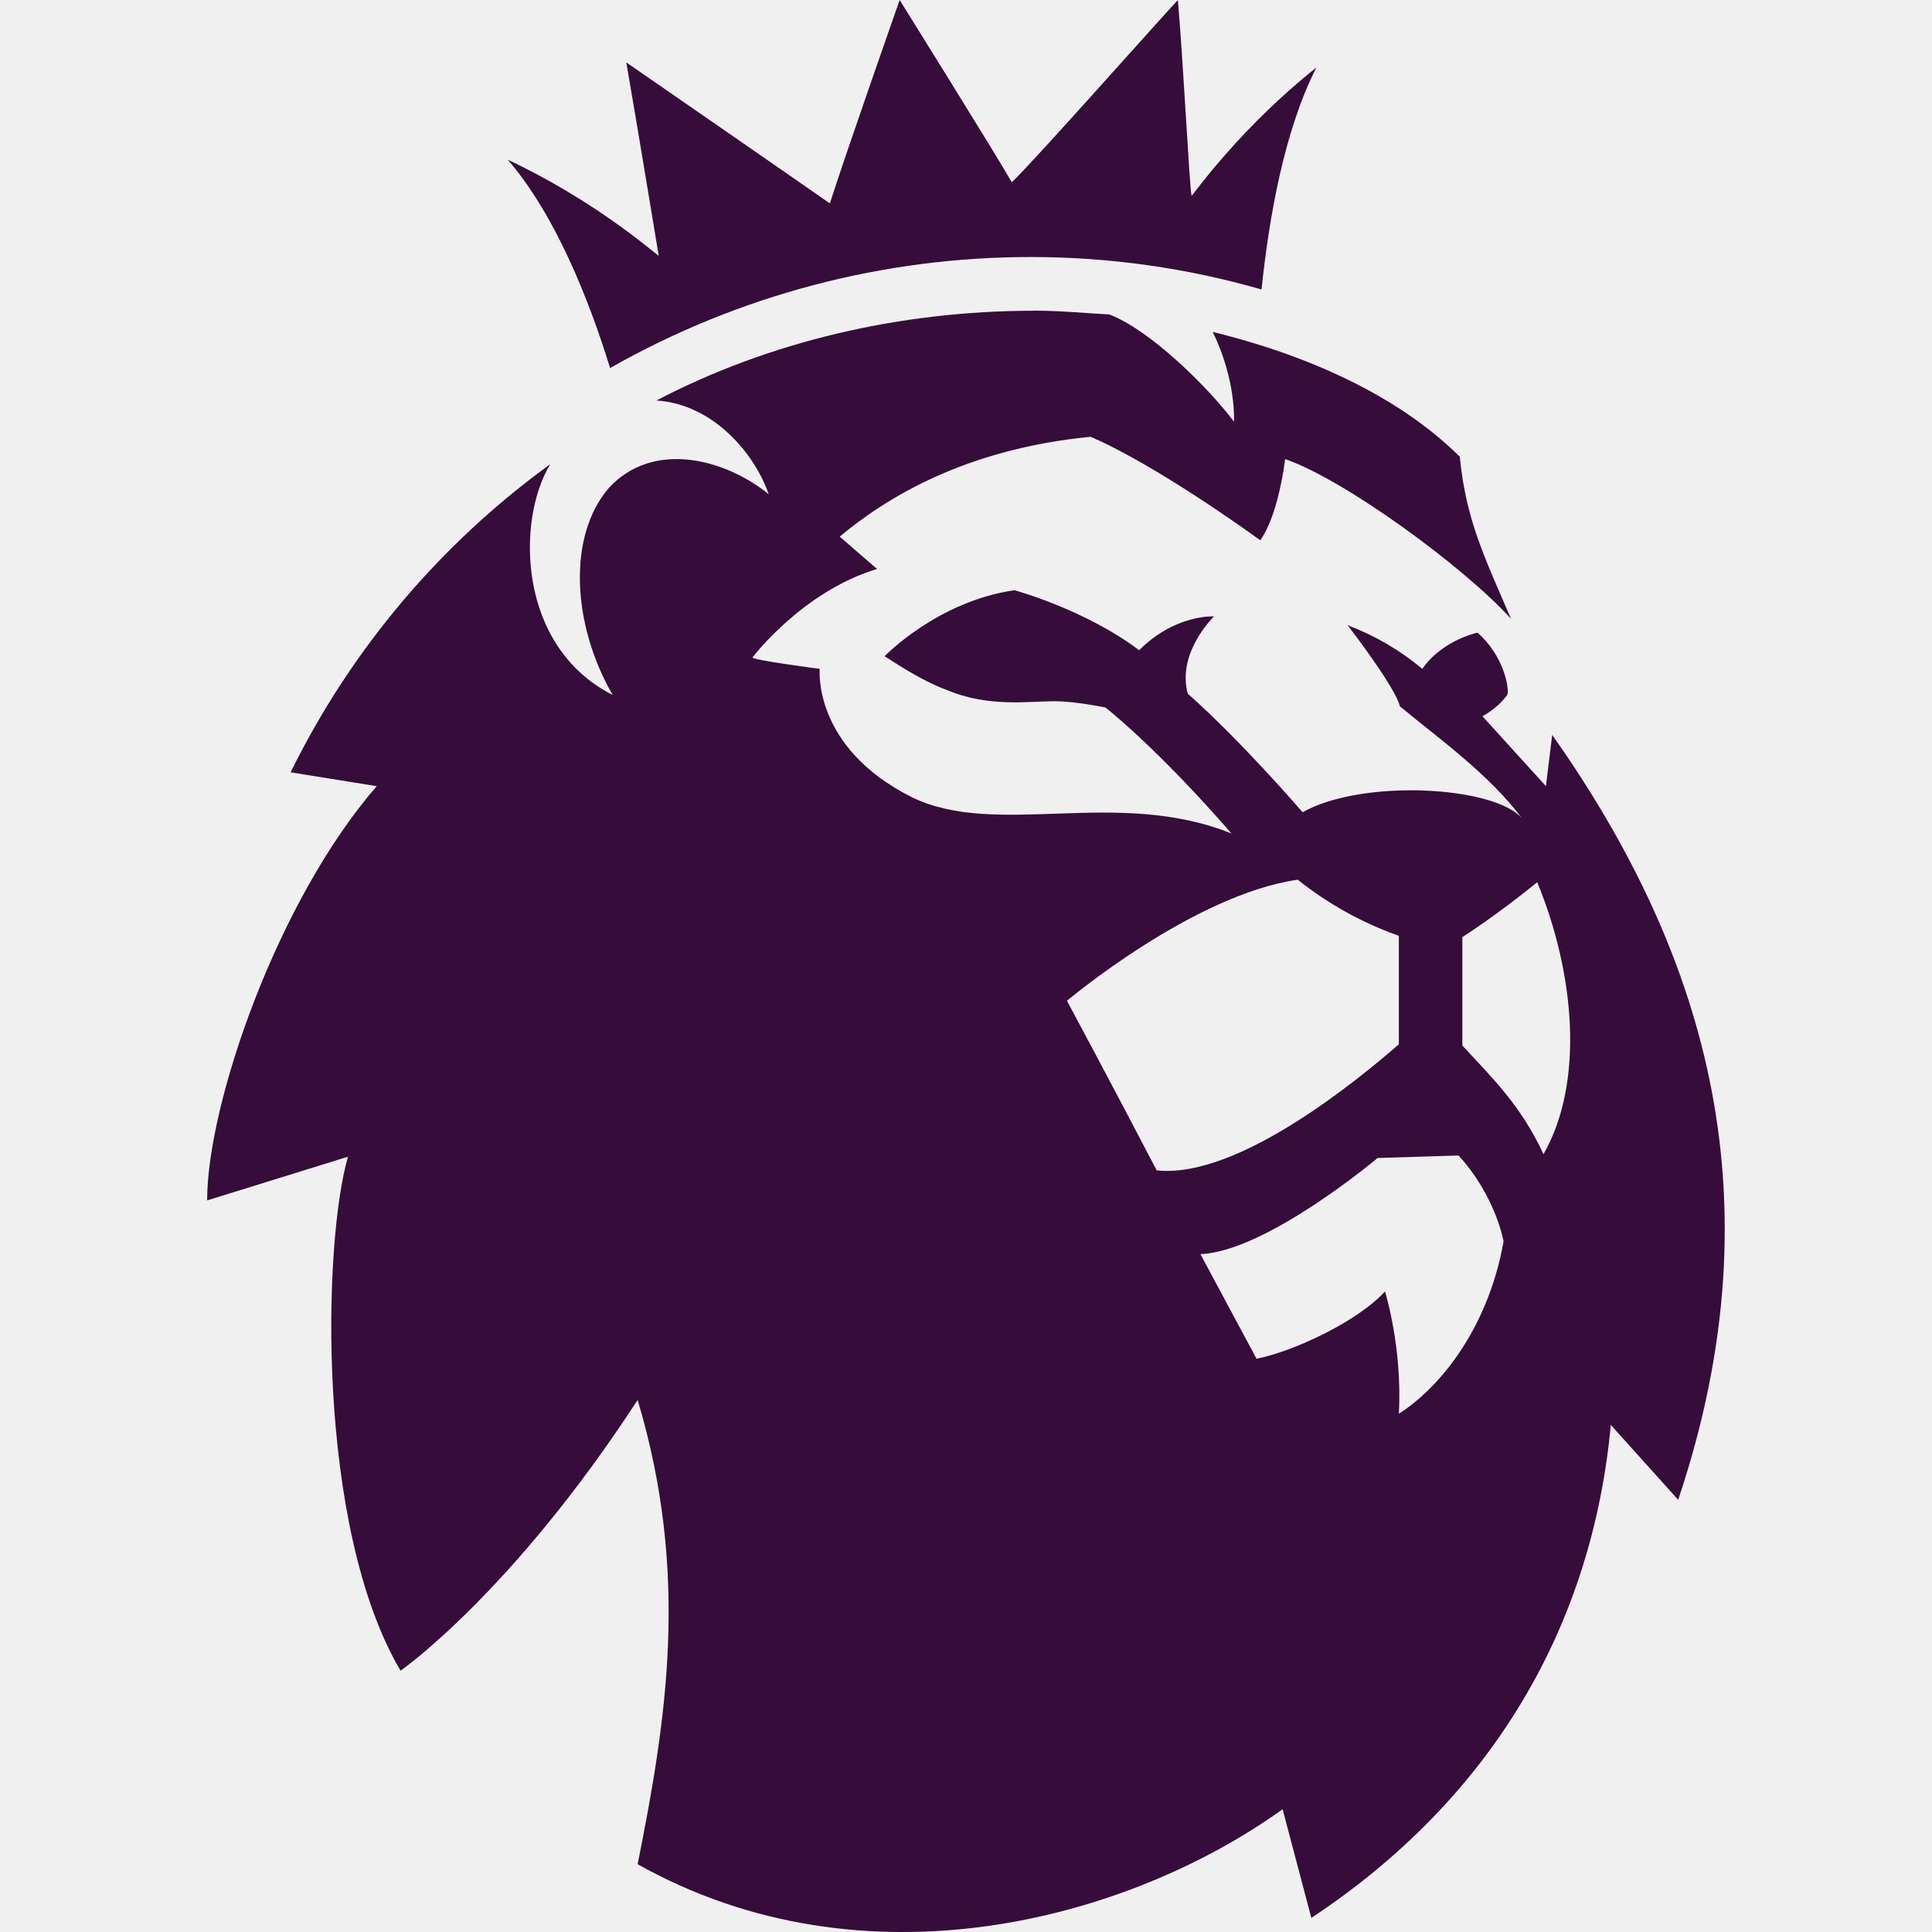
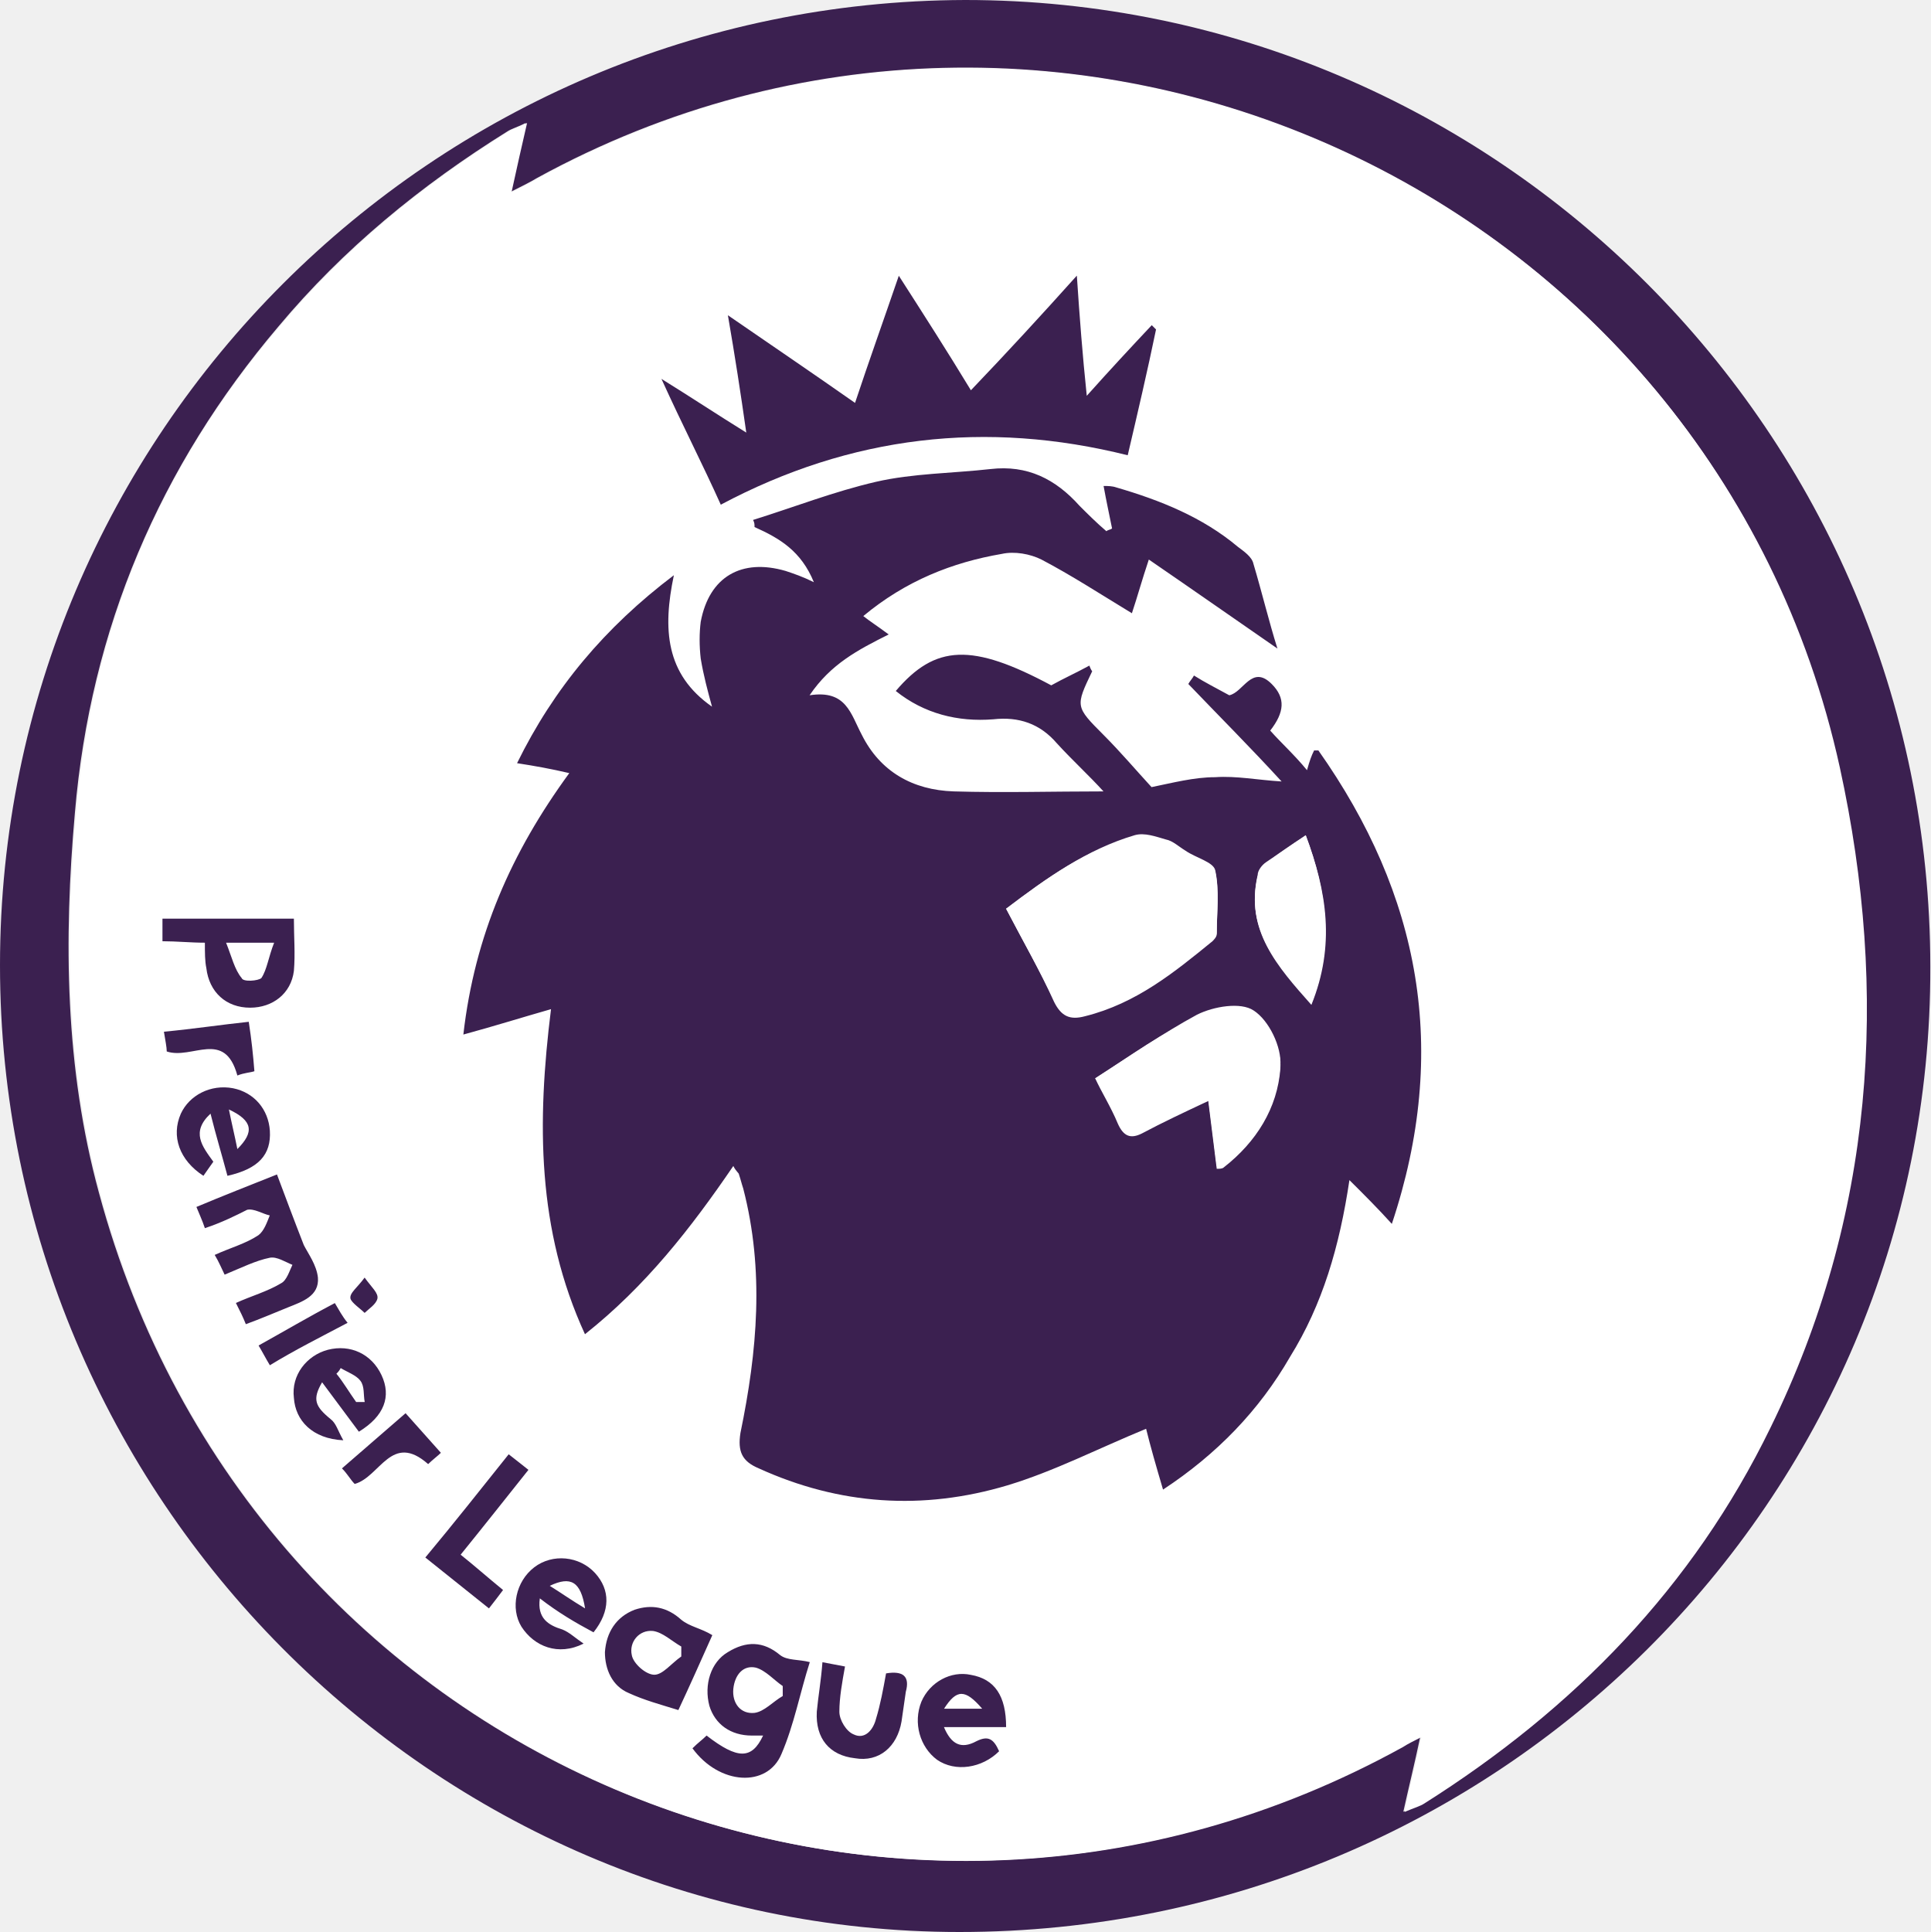
- <svg xmlns="http://www.w3.org/2000/svg" fill="#360D3A" role="img" viewBox="0 0 24 24">
-   <path d="M11.176 0s-.681 1.938-.867 2.527C9.844 2.202 8.386 1.194 7.78.775c.14.806.356 2.124.403 2.403-.124-.093-.821-.698-1.875-1.194.589.682 1.008 1.736 1.271 2.588a10.566 10.566 0 0 1 5.238-1.379c.977 0 1.94.14 2.854.403.093-.884.279-1.968.682-2.758-.915.728-1.474 1.503-1.551 1.596-.031-.186-.093-1.52-.17-2.434-.372.403-1.8 2.016-2.063 2.264C12.384 1.938 11.176 0 11.176 0zm1.674 3.86c-1.674 0-3.3.386-4.696 1.115.713.046 1.224.668 1.395 1.164-.558-.45-1.442-.667-1.985-.078-.511.589-.464 1.688.047 2.572-1.193-.605-1.194-2.185-.775-2.867A10.392 10.392 0 0 0 3.61 9.594l1.07.172c-1.24 1.426-2.107 3.953-2.107 5.146l1.75-.543c-.31 1.054-.401 4.602.653 6.385 0 0 1.38-.96 2.945-3.363.65 2.17.356 3.985 0 5.767 2.82 1.581 6.09.696 8.012-.683l.357 1.35c2.248-1.489 3.488-3.628 3.72-6.124l.837.93c1.286-3.829.28-6.883-1.565-9.502l-.078.637-.79-.87s.17-.077.31-.263c.03-.078-.046-.495-.371-.774-.31.078-.56.264-.684.45a3.222 3.222 0 0 0-.93-.543c.062.077.604.79.65 1.007.466.388 1.102.837 1.52 1.395-.34-.403-1.984-.497-2.728-.078 0 0-.744-.868-1.426-1.473-.14-.511.326-.96.326-.96s-.48-.03-.93.42c-.682-.512-1.55-.745-1.55-.745-.961.14-1.612.82-1.612.82.217.14.512.327.776.42.511.217 1.006.139 1.332.139.263 0 .636.078.636.078s.635.495 1.565 1.565c-1.426-.574-2.915.062-3.969-.45-1.24-.62-1.146-1.595-1.146-1.595s-.836-.11-.836-.141c0 0 .618-.82 1.548-1.1l-.464-.402c.558-.465 1.534-1.085 3.115-1.24 0 0 .683.262 2.11 1.285.232-.326.308-1.008.308-1.008.728.248 2.217 1.333 2.806 1.984-.325-.759-.559-1.223-.636-2.013-.357-.357-1.24-1.101-3.069-1.551.295.605.264 1.115.264 1.115-.34-.45-1.055-1.146-1.55-1.332-.295-.015-.605-.047-.93-.047zm3.271 7.068a4.323 4.323 0 0 0 1.256.697v1.348c-.465.403-1.985 1.675-3.008 1.566-.573-1.1-1.115-2.107-1.115-2.107s1.565-1.318 2.867-1.504zm2.975.031c.465 1.131.59 2.48.078 3.379-.28-.605-.636-.947-1.008-1.35v-1.347s.418-.264.93-.682zm-.977 3.395c.465.511.559 1.068.559 1.068-.202 1.131-.836 1.846-1.301 2.14.046-.821-.172-1.519-.172-1.519-.34.372-1.13.743-1.596.836l-.697-1.3c.822-.032 2.201-1.194 2.201-1.194l1.006-.031z" />
+ <svg xmlns="http://www.w3.org/2000/svg" version="1.1" id="Laag_1" x="0px" y="0px" viewBox="0 0 1847.7 1849" style="enable-background:new 0 0 1847.7 1849;" xml:space="preserve">
+   <style type="text/css">
+ 	.st0{fill:#3B2050;}
+ 	.st1{fill:#FFFFFF;}
+ </style>
+   <path class="st0" d="M923.8,0c508.6,0,923.8,415.2,923.8,925.2c1.4,511.3-415.2,923.8-929.2,923.8C413.9,1849,0,1432.4,0,923.8  S413.9,1.4,923.8,0L923.8,0z M503.2,117.7c-8.1,4.1-13.5,5.4-17.6,8.1c-82.5,51.4-156.9,112.3-219.1,186.7  C152.8,446.4,86.6,601.9,71.7,777.7c-10.8,121.7-9.5,244.8,23,363.8c146.1,543.7,754.7,802.1,1247.1,530.2c5.4-2.7,9.5-5.4,17.6-9.5  c-5.4,25.7-10.8,47.3-16.2,71.7c9.5-4.1,13.5-5.4,18.9-8.1c143.4-89.3,257-206.9,331.4-359.8c98.7-202.9,112.3-416.6,66.3-631.7  c-120.4-555.9-746.6-837.3-1245.7-564c-6.8,4.1-14.9,8.1-25.7,13.5C493.7,159.6,497.8,140.7,503.2,117.7L503.2,117.7z" />
+   <path class="st1" d="M504.5,117.7c-5.4,23-9.5,41.9-14.9,66.3c10.8-5.4,18.9-9.5,25.7-13.5c499.1-273.2,1124,9.5,1245.7,564  c47.3,216.4,32.5,430.1-66.3,631.7c-74.4,152.8-188,269.2-331.4,359.8c-4.1,2.7-9.5,4.1-18.9,8.1c5.4-25.7,10.8-46,16.2-71.7  c-8.1,4.1-13.5,6.8-17.6,9.5c-492.3,271.9-1101,13.5-1247.1-530.2c-32.5-120.4-33.8-242.1-23-363.8  c14.9-175.8,79.8-331.4,194.8-465.3c62.2-74.4,136.6-135.3,219.1-186.7C491,123.1,496.4,121.7,504.5,117.7L504.5,117.7z" />
+   <g>
+     <path class="st0" d="M1113.2,1425.6c-6.8-23-12.2-41.9-16.2-58.2c-46,18.9-87.9,40.6-132.6,54.1c-81.2,24.3-161,18.9-238.1-16.2   c-16.2-6.8-20.3-16.2-17.6-33.8c16.2-78.5,23-155.5,2.7-234c-1.4-4.1-2.7-9.5-4.1-13.5c0-1.4-2.7-2.7-5.4-8.1   c-40.6,59.5-83.9,115-142,161c-46-100.1-46-202.9-32.5-311.1c-28.4,8.1-54.1,16.2-83.9,24.3c10.8-94.7,46-174.5,101.4-250.2   c-17.6-4.1-32.5-6.8-50-9.5c35.2-71.7,83.9-129.8,150.1-179.9c-10.8,51.4-8.1,94.7,36.5,125.8c-4.1-14.9-8.1-29.8-10.8-46   c-1.4-12.2-1.4-24.3,0-35.2c8.1-43.3,39.2-60.9,81.2-48.7c8.1,2.7,16.2,5.4,27.1,10.8c-12.2-29.8-32.5-41.9-56.8-52.8   c0-2.7,0-4.1-1.4-6.8c39.2-12.2,77.1-27.1,117.7-36.5c35.2-8.1,73-8.1,109.6-12.2c35.2-4.1,62.2,9.5,85.2,35.2   c8.1,8.1,16.2,16.2,25.7,24.3c1.4-1.4,4.1-1.4,5.4-2.7c-2.7-13.5-5.4-25.7-8.1-40.6c4.1,0,8.1,0,12.2,1.4   c41.9,12.2,82.5,28.4,116.3,56.8c5.4,4.1,13.5,9.5,14.9,16.2c8.1,27.1,14.9,55.5,23,81.2c-39.2-27.1-79.8-55.5-123.1-85.2   c-6.8,20.3-10.8,35.2-16.2,51.4c-31.1-18.9-58.2-36.5-86.6-51.4c-10.8-5.4-25.7-8.1-37.9-5.4c-47.3,8.1-92,25.7-132.6,59.5   c6.8,5.4,13.5,9.5,24.3,17.6c-29.8,14.9-55.5,28.4-75.7,58.2c35.2-5.4,39.2,17.6,50,37.9c17.6,35.2,48.7,52.8,87.9,54.1   c47.3,1.4,94.7,0,143.4,0c-13.5-14.9-29.8-29.8-44.6-46c-16.2-18.9-36.5-25.7-60.9-23c-33.8,2.7-66.3-5.4-93.3-27.1   c37.9-44.6,73-46,148.8-5.4c12.2-6.8,24.3-12.2,36.5-18.9c1.4,4.1,2.7,5.4,2.7,5.4c-16.2,33.8-16.2,33.8,10.8,60.9   c16.2,16.2,31.1,33.8,46,50c20.3-4.1,40.6-9.5,60.9-9.5c20.3-1.4,40.6,2.7,63.6,4.1c-29.8-32.5-59.5-62.2-89.3-93.3   c1.4-2.7,4.1-5.4,5.4-8.1c10.8,6.8,21.6,12.2,33.8,18.9c13.5-2.7,21.6-29.8,40.6-10.8c13.5,13.5,12.2,27.1-1.4,44.6   c10.8,12.2,23,23,35.2,37.9c2.7-9.5,4.1-13.5,6.8-18.9h4.1c97.4,138,125.8,286.8,70.3,453.1c-13.5-14.9-25.7-27.1-40.6-41.9   c-9.5,63.6-25.7,119-56.8,169.1C1205.2,1349.9,1164.6,1391.8,1113.2,1425.6L1113.2,1425.6z M963,869.7c16.2,31.1,32.5,59.5,46,87.9   c6.8,14.9,16.2,17.6,29.8,13.5c47.3-12.2,83.9-41.9,121.7-71.7c1.4-1.4,4.1-4.1,4.1-6.8c0-20.3,2.7-40.6-1.4-59.5   c-1.4-8.1-18.9-12.2-28.4-18.9c-6.8-4.1-12.2-9.5-18.9-10.8c-9.5-2.7-20.3-6.8-29.8-4.1C1040.1,812.9,1002.3,840,963,869.7   L963,869.7z M1048.3,1032c5.4,12.2,14.9,27.1,21.6,43.3c5.4,12.2,12.2,14.9,23,9.5c20.3-10.8,40.6-20.3,63.6-31.1l8.1,64.9   c2.7,0,5.4,0,6.8-1.4c31.1-24.3,51.4-56.8,54.1-94.7c1.4-17.6-10.8-43.3-25.7-52.8c-12.2-8.1-39.2-4.1-54.1,4.1   C1113.2,987.4,1082.1,1010.4,1048.3,1032L1048.3,1032z M1249.8,799.4c-14.9,9.5-25.7,17.6-37.9,25.7c-4.1,2.7-8.1,8.1-8.1,12.2   c-12.2,52.8,18.9,86.6,51.4,123.1C1276.9,906.2,1270.1,853.5,1249.8,799.4z" />
+     <path class="st0" d="M1030.7,263.8c2.7,40.6,5.4,75.7,9.5,115c23-25.7,41.9-46,62.2-67.6l4.1,4.1c-8.1,39.2-17.6,79.8-27.1,120.4   c-135.3-33.8-265.1-18.9-389.5,47.3c-17.6-39.2-36.5-75.7-56.8-120.4c28.4,17.6,52.8,33.8,81.2,51.4c-5.4-37.9-10.8-73-17.6-112.3   c43.3,29.8,81.2,55.5,121.7,83.9c13.5-40.6,27.1-78.5,41.9-121.7c24.3,37.9,46,71.7,69,109.6C964.4,336.8,995.5,303,1030.7,263.8   L1030.7,263.8z M196.1,1175.4c-2.7-8.1-5.4-13.5-8.1-20.3c25.7-10.8,50-20.3,77.1-31.1c8.1,21.6,16.2,43.3,25.7,67.6   c4.1,8.1,12.2,18.9,13.5,31.1c1.4,17.6-14.9,23-28.4,28.4s-25.7,10.8-40.6,16.2c-2.7-6.8-5.4-12.2-9.5-20.3   c14.9-6.8,29.8-10.8,43.3-18.9c5.4-2.7,8.1-12.2,10.8-17.6c-6.8-2.7-14.9-8.1-21.6-6.8c-13.5,2.7-27.1,9.5-43.3,16.2   c-2.7-5.4-5.4-12.2-9.5-18.9c14.9-6.8,29.8-10.8,41.9-18.9c5.4-4.1,8.1-12.2,10.8-18.9c-6.8-1.4-14.9-6.8-21.6-5.4   C225.9,1163.2,212.4,1170,196.1,1175.4L196.1,1175.4z M486.9,1391.8c6.8,5.4,12.2,9.5,18.9,14.9c-21.6,27.1-41.9,52.8-64.9,81.2   c13.5,10.8,25.7,21.6,40.6,33.8c-4.1,5.4-8.1,10.8-13.5,17.6l-60.9-48.7C434.2,1458.1,459.9,1425.6,486.9,1391.8z M848.1,1601.5   c16.2-2.7,23,2.7,18.9,17.6l-4.1,28.4c-4.1,24.3-21.6,39.2-44.6,35.2c-24.3-2.7-37.9-18.9-36.5-44.6c1.4-14.9,4.1-29.8,5.4-47.3   c8.1,1.4,13.5,2.7,21.6,4.1c-2.7,14.9-5.4,29.8-5.4,43.3c0,8.1,6.8,18.9,13.5,21.6c10.8,5.4,18.9-4.1,21.6-14.9   C842.7,1631.2,845.4,1616.4,848.1,1601.5L848.1,1601.5z M227.2,1029.3c-12.2-44.6-43.3-14.9-67.6-23c0-4.1-1.4-10.8-2.7-18.9   c28.4-2.7,55.5-6.8,81.2-9.5c2.7,17.6,4.1,31.1,5.4,47.3C239.4,1026.6,234,1026.6,227.2,1029.3L227.2,1029.3z M339.5,1420.2   c-4.1-4.1-6.8-9.5-12.2-14.9l60.9-52.8c10.8,12.2,21.6,24.3,33.8,37.9c-2.7,2.7-8.1,6.8-12.2,10.8   C374.7,1370.2,363.8,1413.5,339.5,1420.2z M258.3,1306.6c-4.1-6.8-6.8-12.2-10.8-18.9c24.3-13.5,47.3-27.1,73-40.6   c4.1,6.8,6.8,12.2,12.2,18.9C307,1279.6,282.7,1291.7,258.3,1306.6z M349,1222.7c6.8,9.5,13.5,14.9,12.2,20.3   c-1.4,5.4-8.1,9.5-12.2,13.5c-4.1-4.1-12.2-9.5-13.5-13.5C334.1,1237.6,342.2,1232.2,349,1222.7z" />
+   </g>
+   <path class="st1" d="M963,869.7c39.2-29.8,77.1-56.8,123.1-69c9.5-2.7,20.3,1.4,29.8,4.1c6.8,2.7,12.2,6.8,18.9,10.8  c9.5,5.4,27.1,10.8,28.4,18.9c4.1,18.9,1.4,39.2,1.4,59.5c0,2.7-2.7,5.4-4.1,6.8c-36.5,29.8-73,59.5-121.7,71.7  c-14.9,4.1-23,0-29.8-13.5C995.5,929.2,979.3,900.8,963,869.7L963,869.7z M1048.3,1032c33.8-21.6,64.9-43.3,97.4-60.9  c16.2-8.1,41.9-12.2,54.1-4.1c14.9,9.5,27.1,35.2,25.7,52.8c-2.7,37.9-23,70.3-54.1,94.7c-1.4,1.4-4.1,1.4-6.8,1.4l-8.1-64.9  c-23,10.8-43.3,21.6-63.6,31.1c-10.8,5.4-17.6,2.7-23-9.5C1063.1,1059.1,1055,1042.9,1048.3,1032L1048.3,1032z M1249.8,799.4  c20.3,54.1,28.4,105.5,5.4,162.3c-32.5-36.5-63.6-71.7-51.4-123.1c1.4-4.1,5.4-9.5,8.1-12.2C1222.7,817,1234.9,810.2,1249.8,799.4z" />
+   <path class="st0" d="M746.6,1583.9c-16.2-13.5-32.5-13.5-50-2.7c-16.2,9.5-23,31.1-17.6,51.4c5.4,17.6,20.3,28.4,40.6,28.4h10.8  c-10.8,23-24.3,23-54.1,0c-4.1,4.1-8.1,6.8-13.5,12.2c25.7,35.2,71.7,37.9,85.2,5.4c12.2-28.4,17.6-58.2,27.1-87.9  C764.2,1587.9,753.4,1589.3,746.6,1583.9z M749.3,1623.1c-9.5,5.4-17.6,14.9-27.1,16.2c-13.5,1.4-21.6-9.5-20.3-23  c1.4-13.5,9.5-23,21.6-20.3c9.5,2.7,17.6,12.2,25.7,17.6V1623.1z M281.3,879.2H155.5v21.6c13.5,0,27.1,1.4,40.6,1.4  c0,9.5,0,17.6,1.4,24.3c2.7,23,18.9,37.9,41.9,37.9c21.6,0,39.2-13.5,41.9-35.2C282.7,913,281.3,896.8,281.3,879.2L281.3,879.2z   M250.2,936c-2.7,2.7-17.6,4.1-18.9,0c-6.8-8.1-9.5-20.3-14.9-33.8h46C257,915.7,255.6,927.9,250.2,936z M652,1550.1  c-13.5-12.2-28.4-14.9-44.6-9.5c-17.6,6.8-27.1,21.6-28.4,40.6c0,16.2,6.8,32.5,23,39.2c14.9,6.8,29.8,10.8,47.3,16.2  c10.8-23,21.6-47.3,32.5-71.7C670.9,1558.2,660.1,1556.8,652,1550.1L652,1550.1z M626.3,1602.8c-8.1,0-20.3-10.8-21.6-18.9  c-2.7-12.2,6.8-24.3,20.3-23c9.5,1.4,17.6,9.5,27.1,14.9v9.5C642.5,1592,634.4,1602.8,626.3,1602.8L626.3,1602.8z M568.1,1562.2  c16.2-20.3,16.2-40.6,1.4-56.8c-14.9-16.2-40.6-18.9-58.2-5.4c-17.6,13.5-23,39.2-12.2,56.8c12.2,18.9,35.2,28.4,59.5,16.2  c-8.1-5.4-13.5-10.8-20.3-13.5c-13.5-4.1-24.3-10.8-21.6-29.8C534.3,1543.3,550.5,1552.8,568.1,1562.2z M560,1539.3  c-13.5-8.1-23-14.9-33.8-21.6C546.4,1508.1,555.9,1513.6,560,1539.3z M934.6,1666.4c-14.9,8.1-24.3,2.7-31.1-13.5H963  c0-29.8-10.8-46-33.8-50c-18.9-4.1-39.2,6.8-47.3,25.7c-8.1,20.3-1.4,43.3,14.9,55.5c17.6,12.2,43.3,8.1,59.5-8.1  C950.9,1663.7,945.5,1661,934.6,1666.4L934.6,1666.4z M940.1,1635.3h-36.5C915.7,1616.4,923.8,1616.4,940.1,1635.3z M365.2,1316.1  c-9.5-20.3-29.8-29.8-51.4-24.3c-20.3,5.4-35.2,24.3-32.5,46c1.4,21.6,17.6,39.2,47.3,40.6c-5.4-9.5-6.8-16.2-12.2-20.3  c-14.9-12.2-17.6-18.9-8.1-35.2c12.2,16.2,23,31.1,35.2,47.3C367.9,1355.3,374.7,1336.4,365.2,1316.1L365.2,1316.1z M340.9,1341.8  c-6.8-9.5-12.2-18.9-18.9-27.1c1.4-1.4,2.7-2.7,4.1-5.4c6.8,4.1,14.9,6.8,18.9,12.2c4.1,5.4,2.7,13.5,4.1,20.3H340.9z M258.3,1082.1  c-1.4-20.3-14.9-36.5-35.2-40.6c-21.6-4.1-41.9,6.8-50,24.3c-9.5,21.6-1.4,44.6,21.6,59.5c2.7-4.1,6.8-9.5,9.5-13.5  c-10.8-14.9-21.6-28.4-2.7-46c5.4,21.6,10.8,39.2,16.2,59.5C247.5,1118.6,259.7,1105.1,258.3,1082.1z M227.2,1099.7  c-2.7-13.5-5.4-24.3-8.1-37.9C242.1,1072.6,243.5,1083.4,227.2,1099.7z" />
</svg>
